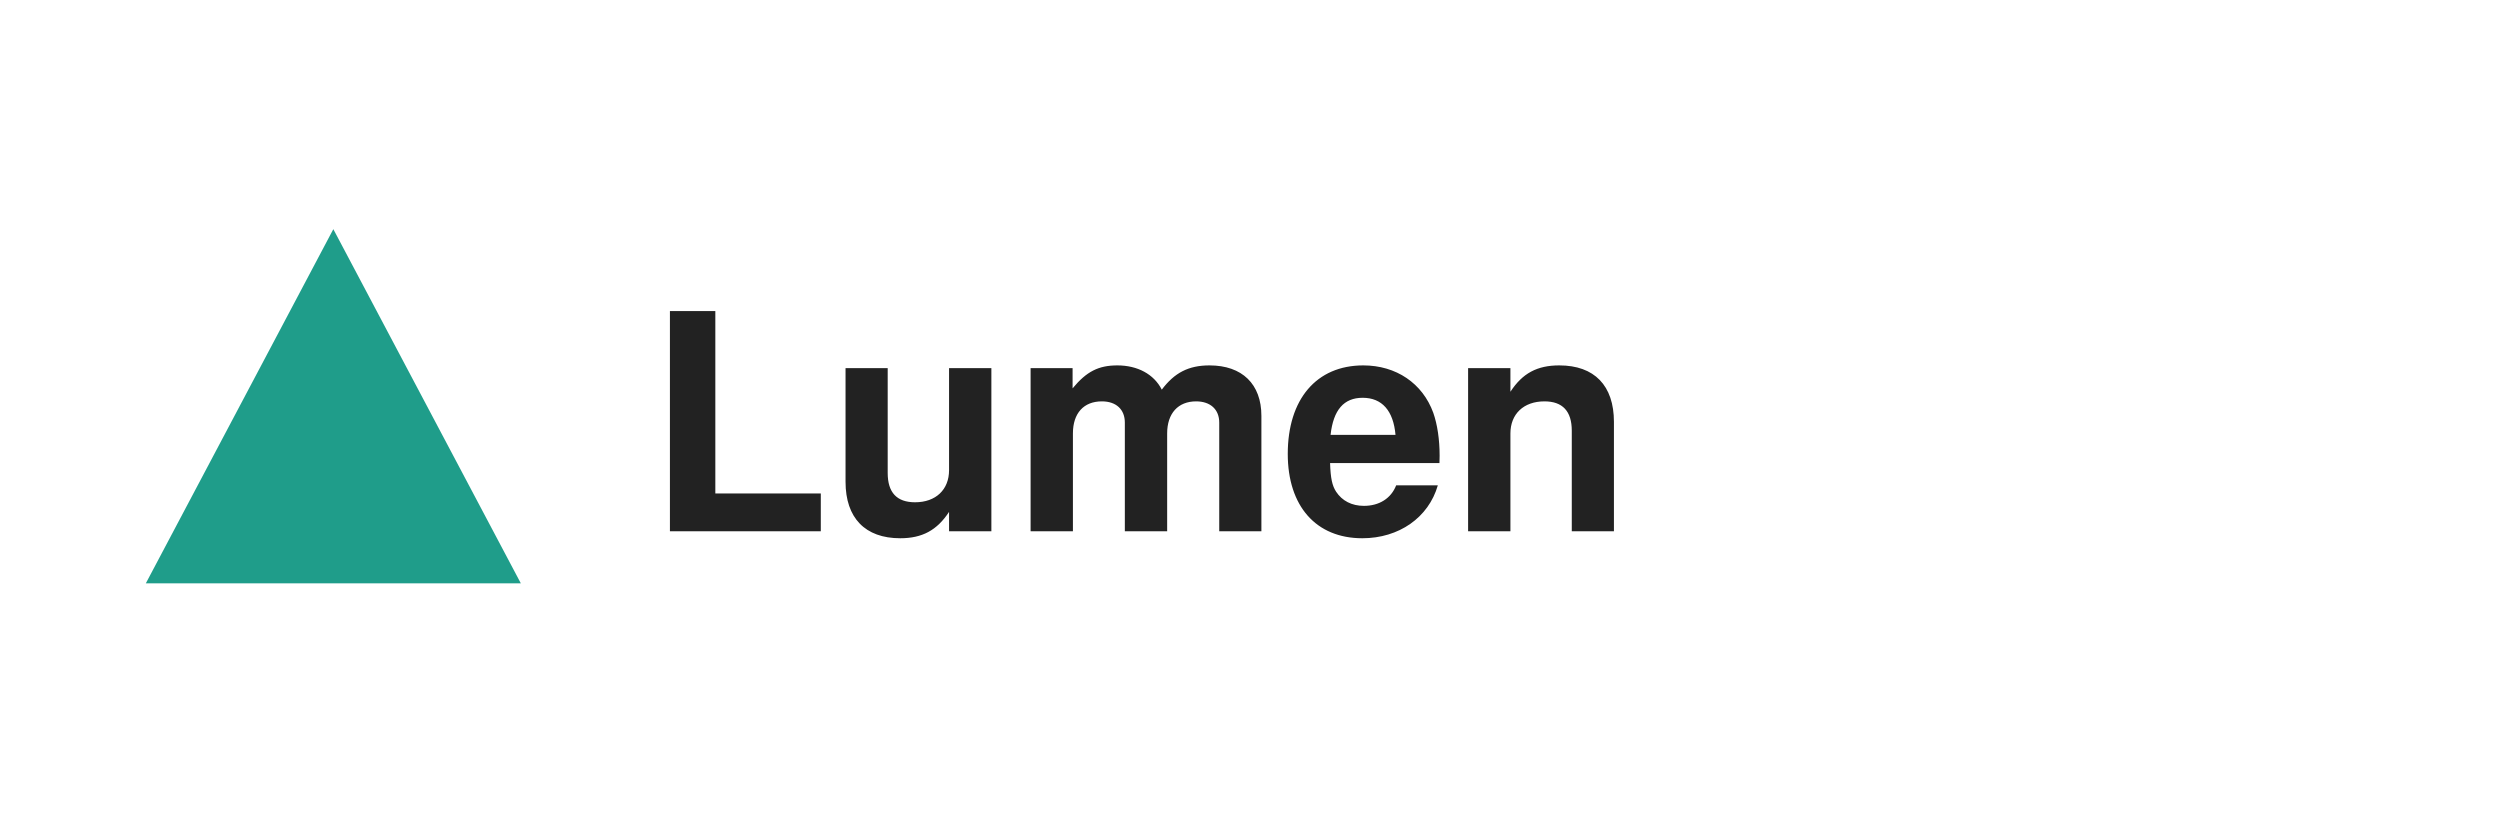
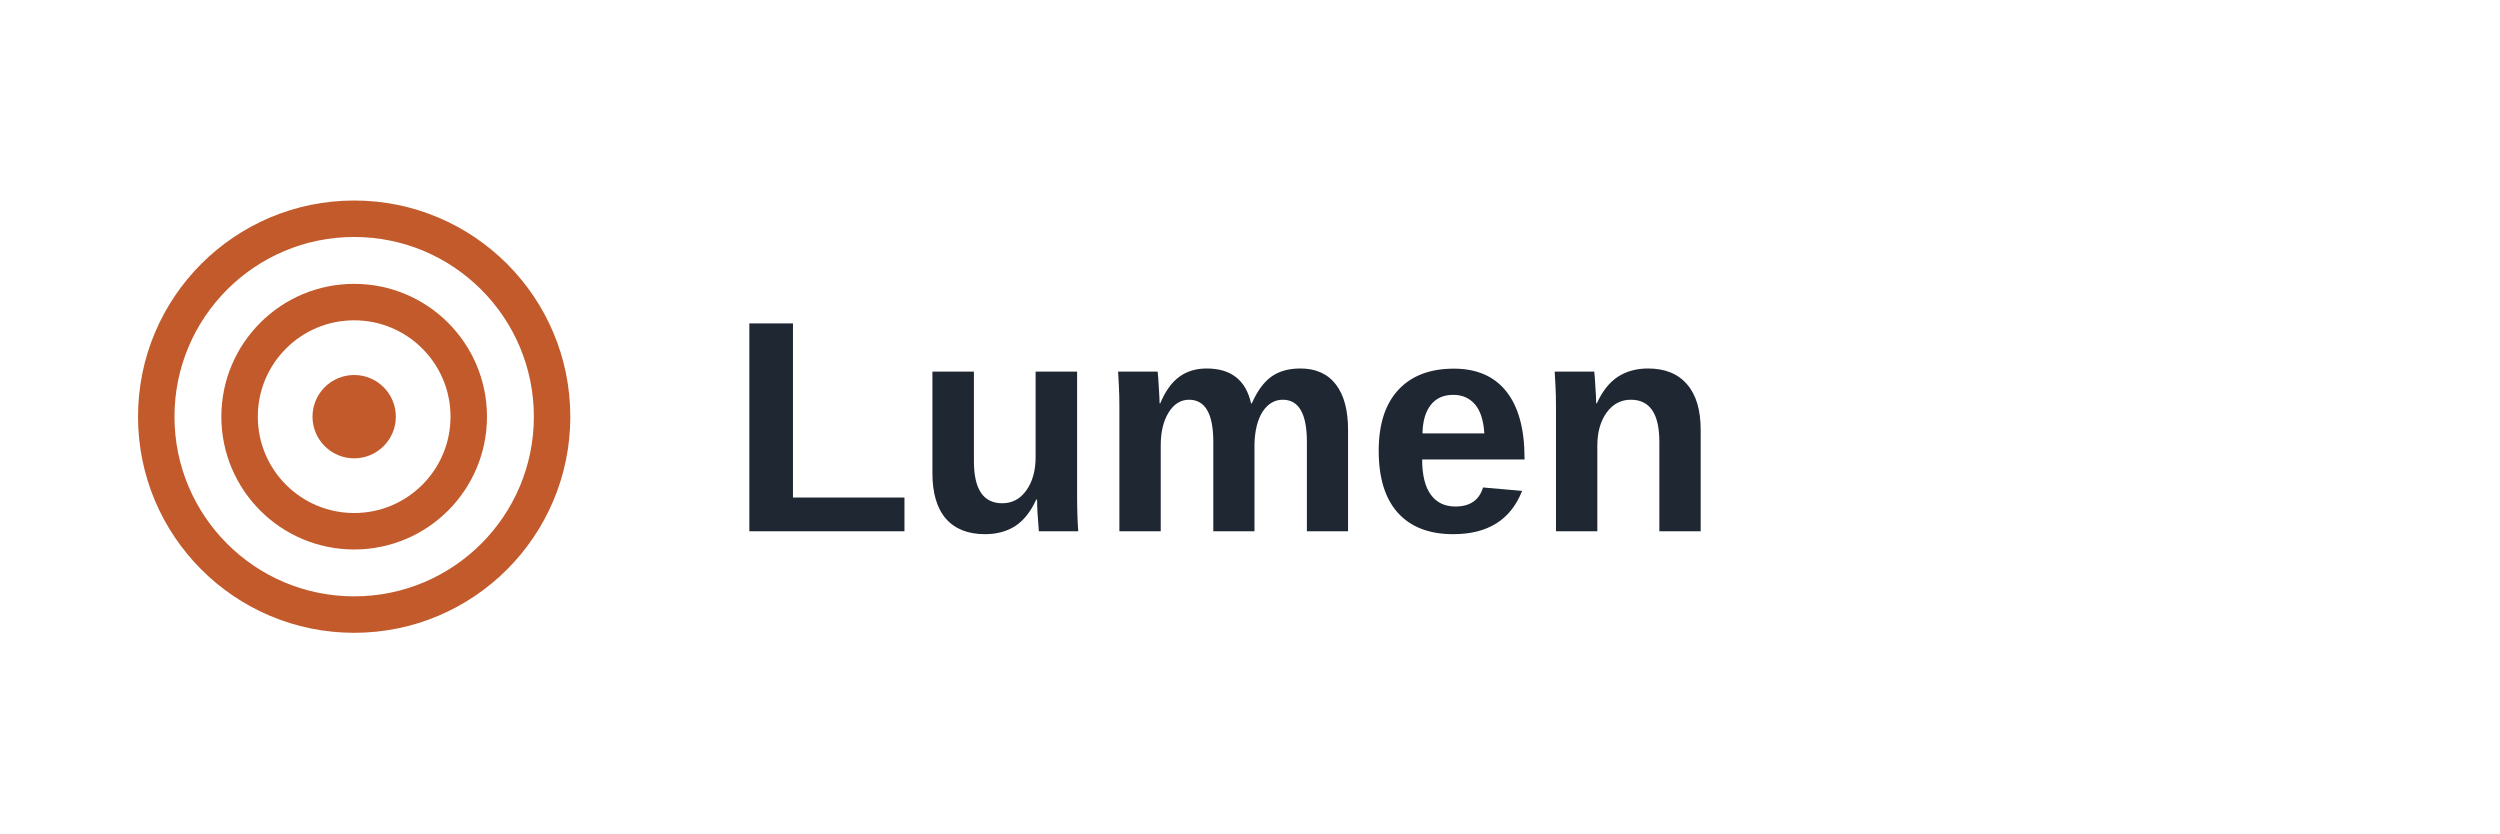
<svg xmlns="http://www.w3.org/2000/svg" viewBox="0 0 240 80" role="img" aria-label="Lumen">
-   <path d="M32 22 L50 56 L14 56 Z" fill="#1f9d8a" />
-   <text x="62" y="51" font-family="Helvetica, Arial, sans-serif" font-size="29" font-weight="700" fill="#222222">Lumen</text>
+   <circle cx="34" cy="40" r="19" fill="none" stroke="#c25a2b" stroke-width="3.5" />
+   <circle cx="34" cy="40" r="11" fill="none" stroke="#c25a2b" stroke-width="3.5" />
+   <circle cx="34" cy="40" r="4" fill="#c25a2b" />
+   <text x="70" y="51" font-family="'Helvetica Neue', Arial, sans-serif" font-size="29" font-weight="600" fill="#1f2733">Lumen</text>
</svg>
